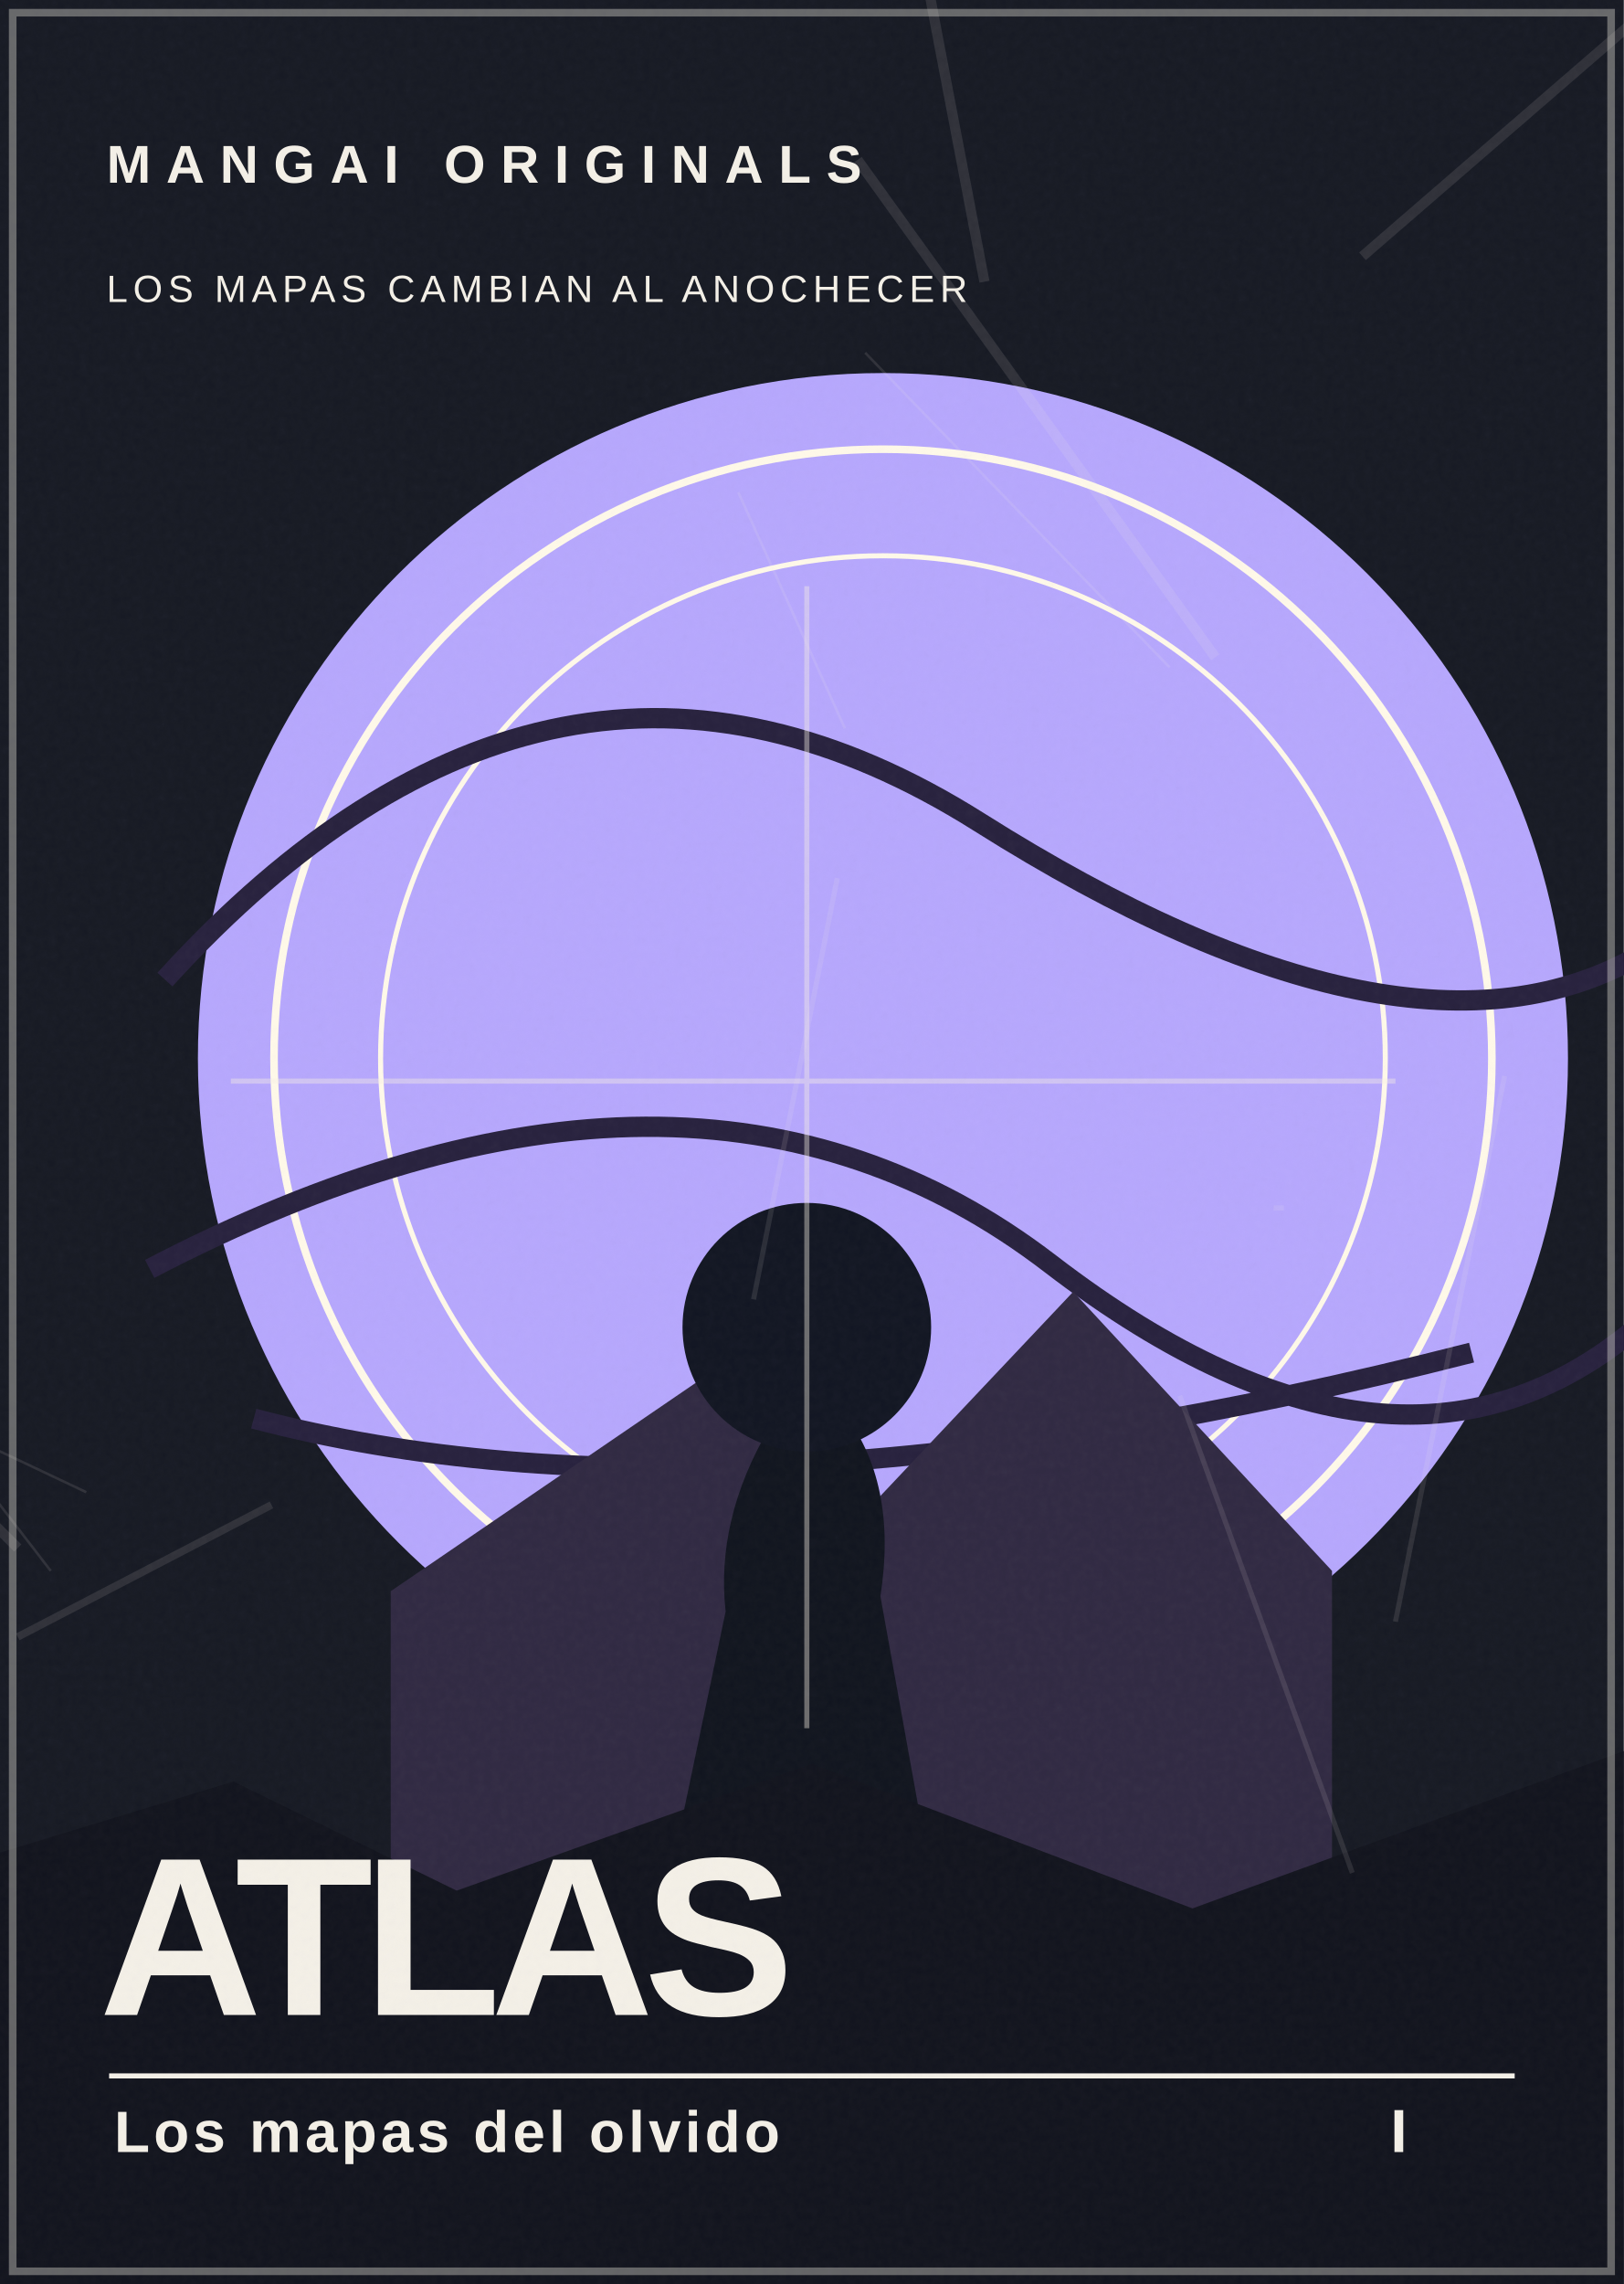
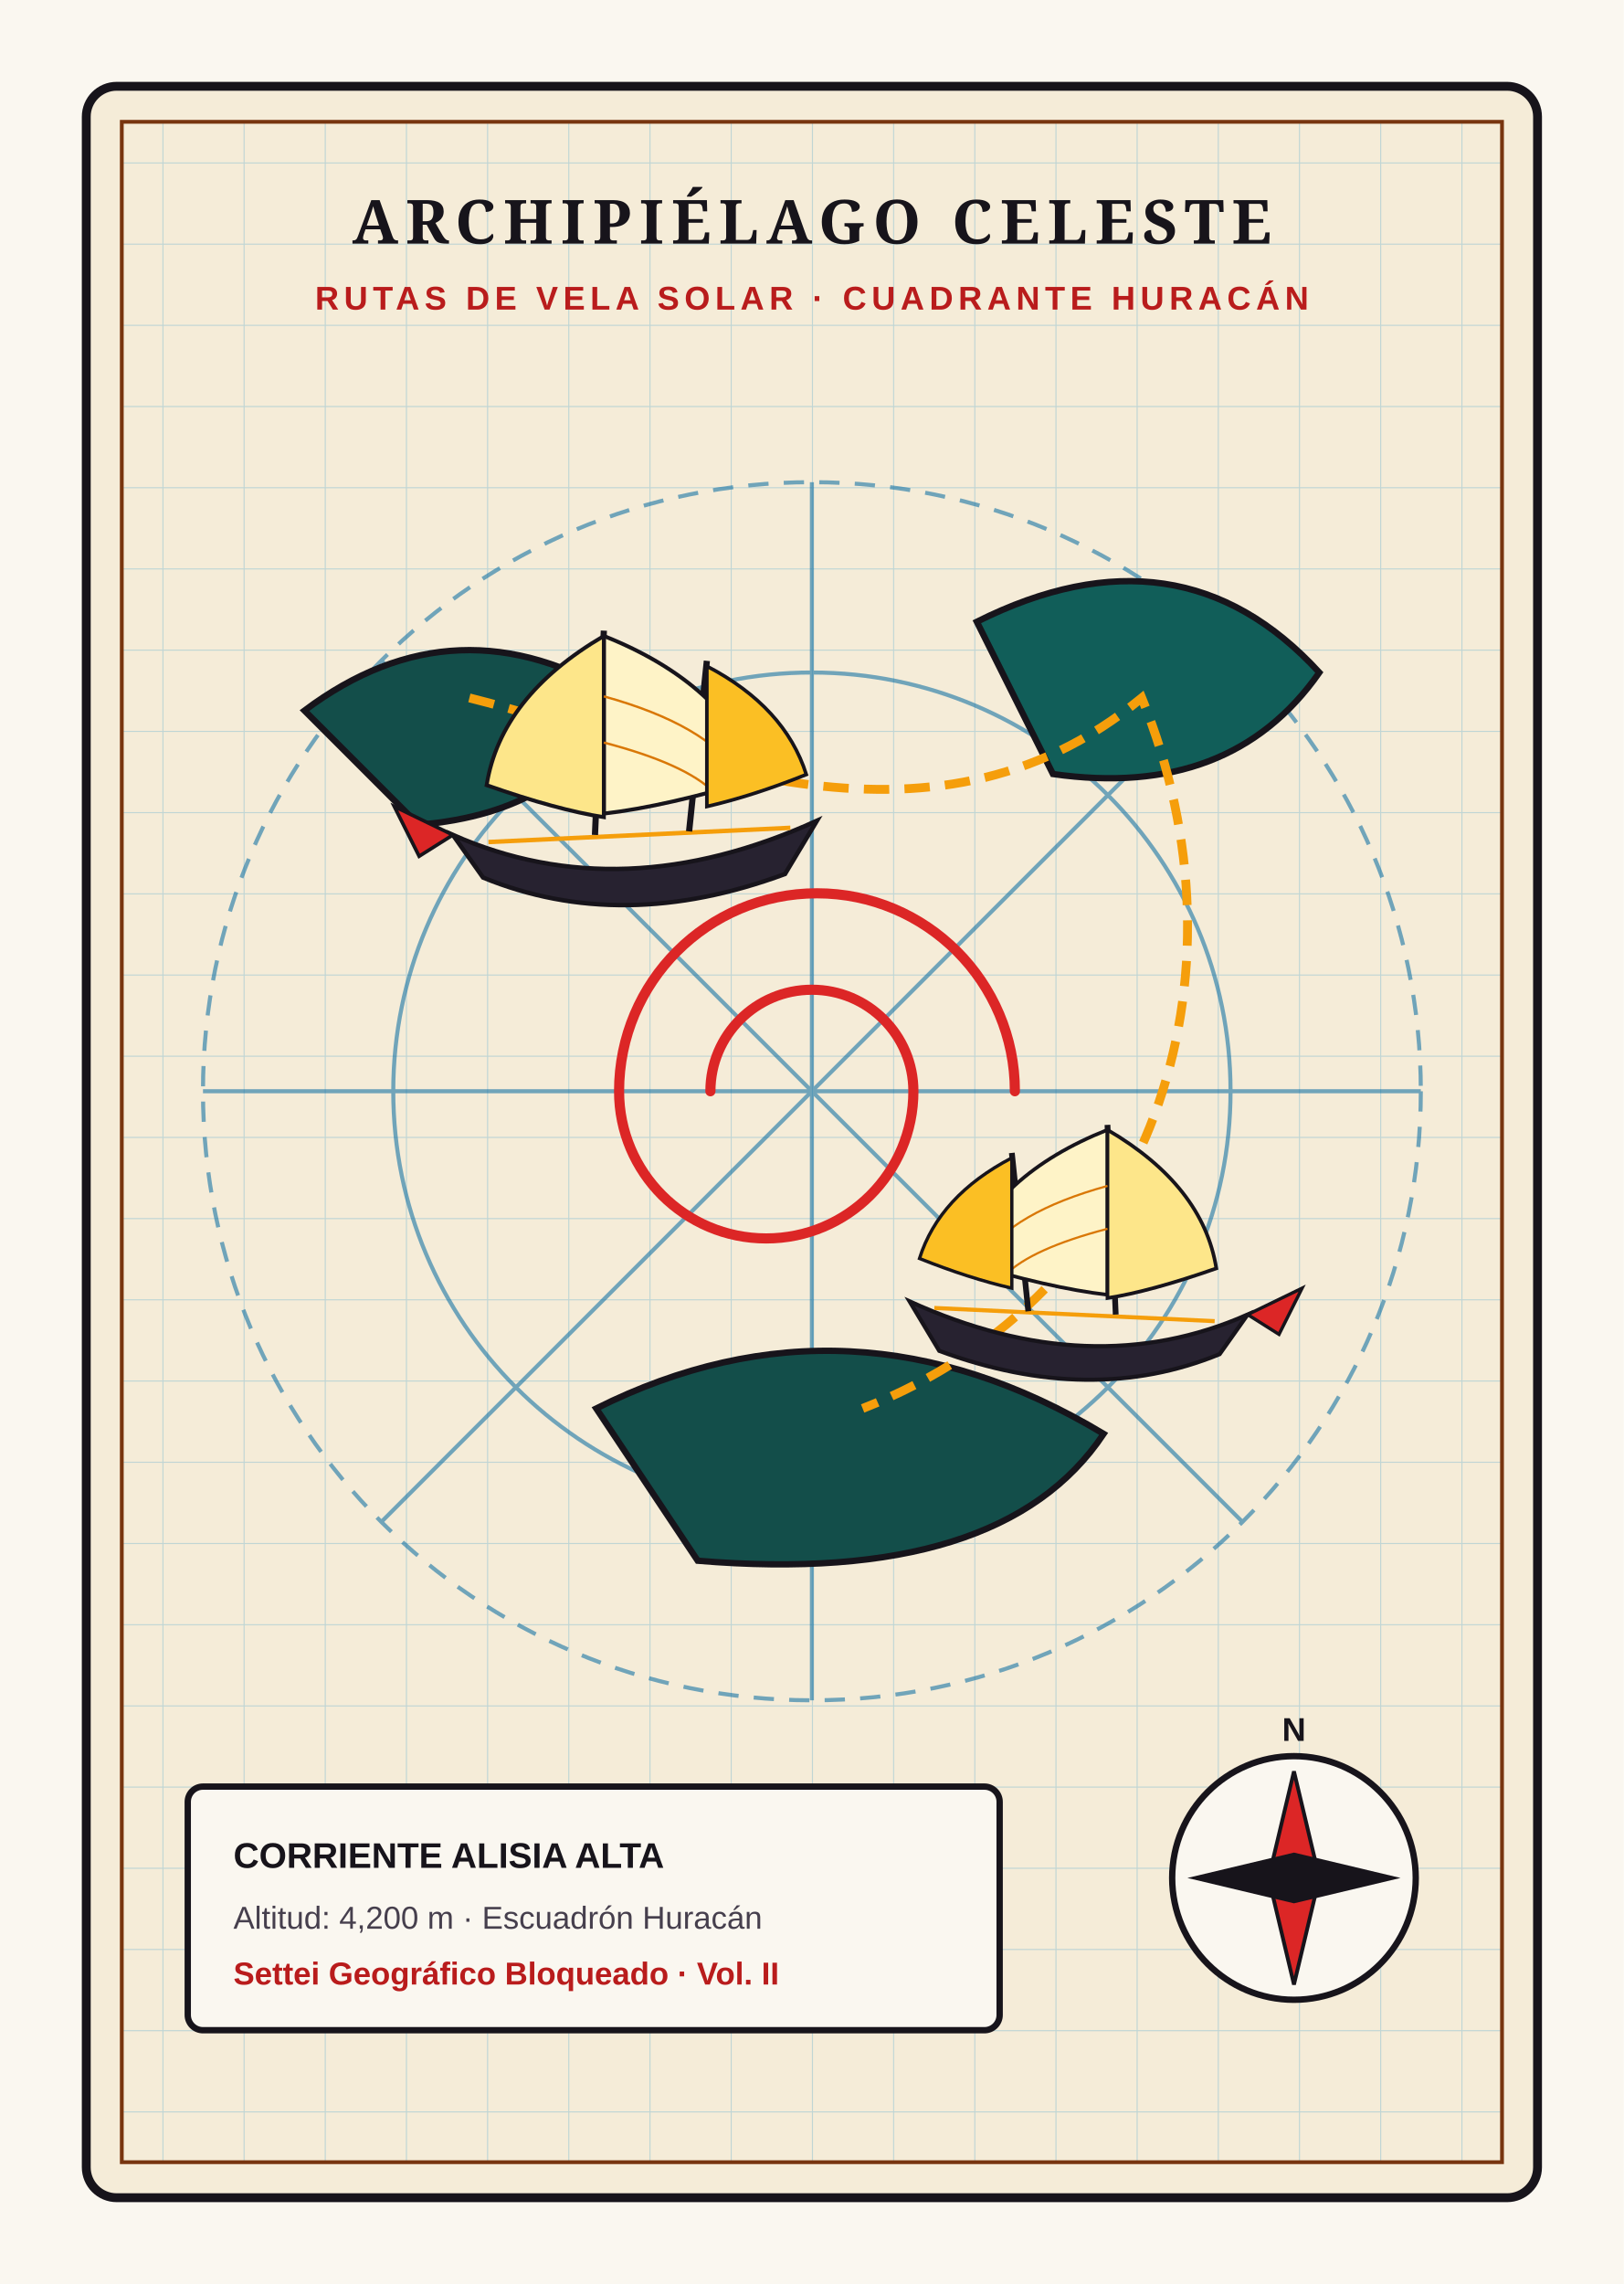
<svg xmlns="http://www.w3.org/2000/svg" width="640" height="900" viewBox="0 0 640 900">
  <defs>
-     <filter id="paper">
-       <feTurbulence type="fractalNoise" baseFrequency="0.32" numOctaves="3" seed="7" stitchTiles="stitch" result="n" />
-       <feColorMatrix in="n" type="saturate" values="0" />
-       <feComponentTransfer>
-         <feFuncA type="linear" slope="0.15" />
-       </feComponentTransfer>
-     </filter>
-     <pattern id="dots" width="14" height="14" patternUnits="userSpaceOnUse">
-       <circle cx="2" cy="2" r="1.7" fill="#14131c" opacity=".35" />
+     <pattern id="toneLight" width="8" height="8" patternUnits="userSpaceOnUse">
+       <circle cx="2" cy="2" r="1.2" fill="#17141b" opacity="0.18" />
    </pattern>
-     <linearGradient id="sky" x1="0" y1="0" x2="1" y2="1">
-       <stop stop-color="#c7a3ff" />
-       <stop offset="1" stop-color="#5c40b6" />
-     </linearGradient>
+     <pattern id="toneDense" width="6" height="6" patternUnits="userSpaceOnUse">
+       <circle cx="2" cy="2" r="1.5" fill="#17141b" opacity="0.34" />
+     </pattern>
+     <pattern id="hatch" width="10" height="10" patternUnits="userSpaceOnUse" patternTransform="rotate(35)">
+       <line x1="0" y1="0" x2="0" y2="10" stroke="#17141b" stroke-width="1.3" opacity="0.22" />
+     </pattern>
+     <pattern id="genkoGrid" width="24" height="24" patternUnits="userSpaceOnUse">
+       <path d="M24 0H0V24" fill="none" stroke="#00aeef" stroke-width="0.6" opacity="0.18" />
+     </pattern>
+     <pattern id="seaGrid" width="32" height="32" patternUnits="userSpaceOnUse">
+       <path d="M32 0H0V32" fill="none" stroke="#0284c7" stroke-width="0.8" opacity="0.22" />
+     </pattern>
  </defs>
-   <rect width="640" height="900" fill="#161923" />
-   <circle cx="348" cy="417" r="270" fill="#b6a7fd" />
-   <circle cx="348" cy="417" r="240" fill="none" stroke="#fff9e9" stroke-width="3" />
-   <circle cx="348" cy="417" r="198" fill="none" stroke="#fff9e9" stroke-width="2" />
-   <path d="M65 386 Q218 218 386 324 T647 376 M59 500 Q272 389 414 498 T653 516 M100 559 Q286 608 580 533" fill="none" stroke="#27213d" stroke-width="8" />
-   <path d="M154 627 L277 543 338 599 423 509 525 619 V800 H154Z" fill="#302942" />
-   <path d="M303 563 Q282 599 286 635 L264 740 367 740 347 629 Q354 584 332 556Z" fill="#10141e" />
-   <circle cx="318" cy="523" r="49" fill="#111522" />
-   <path d="M0 730 L92 702 180 745 320 695 470 752 640 690 V900 H0Z" fill="#11131d" />
-   <path d="M318 231 L318 681 M91 426 L550 426" stroke="#f7f1e3" stroke-width="2" opacity=".4" />
-   <path d="M 291 194 l 42 93" stroke="#f4f0e7" stroke-width="1" opacity="0.11" />
-   <path d="M 34 588 l -112 -53" stroke="#f4f0e7" stroke-width="1" opacity="0.11" />
-   <path d="M 479 259 l -141 -196" stroke="#f4f0e7" stroke-width="4" opacity="0.11" />
-   <path d="M 388 111 l -37 -194" stroke="#f4f0e7" stroke-width="4" opacity="0.11" />
-   <path d="M 20 619 l -97 -126" stroke="#f4f0e7" stroke-width="1" opacity="0.11" />
-   <path d="M 550 639 l 43 -215" stroke="#f4f0e7" stroke-width="2" opacity="0.11" />
-   <path d="M 7 610 l -92 -92" stroke="#f4f0e7" stroke-width="4" opacity="0.11" />
-   <path d="M 107 593 l -100 52" stroke="#f4f0e7" stroke-width="3" opacity="0.11" />
-   <path d="M 533 738 l -68 -188" stroke="#f4f0e7" stroke-width="2" opacity="0.11" />
-   <path d="M 341 139 l 120 124" stroke="#f4f0e7" stroke-width="1" opacity="0.11" />
-   <path d="M 537 101 l 156 -135" stroke="#f4f0e7" stroke-width="4" opacity="0.11" />
-   <path d="M 504 477 l 0 -2" stroke="#f4f0e7" stroke-width="4" opacity="0.11" />
-   <path d="M 330 346 l -33 166" stroke="#f4f0e7" stroke-width="2" opacity="0.11" />
-   <text x="42" y="72" fill="#f4f0e7" font-family="Arial,sans-serif" font-size="21" font-weight="800" letter-spacing="6">MANGAI ORIGINALS</text>
-   <text x="42" y="119" fill="#f4f0e7" font-family="Arial,sans-serif" font-size="15" letter-spacing="2.1">LOS MAPAS CAMBIAN AL ANOCHECER</text>
-   <text x="39" y="794" fill="#f4f0e7" font-family="Arial Black,Arial,sans-serif" font-size="89" font-weight="900" letter-spacing="-4">ATLAS</text>
-   <path d="M43 818 H597" stroke="#f4f0e7" stroke-width="2" />
-   <text x="45" y="848" fill="#f4f0e7" font-family="Arial,sans-serif" font-size="23" font-weight="700" letter-spacing="1.5">Los mapas del olvido</text>
-   <text x="548" y="848" fill="#f4f0e7" font-family="Arial,sans-serif" font-size="24" font-weight="800">I</text>
-   <rect x="0" y="0" width="640" height="900" filter="url(#paper)" opacity=".26" />
-   <rect x="5" y="5" width="630" height="890" fill="none" stroke="#f4f0e7" stroke-width="3" opacity=".36" />
+   <rect width="640" height="900" fill="#faf7f0" />
+   <rect x="34" y="34" width="572" height="832" rx="12" fill="#f5ecd8" stroke="#17141b" stroke-width="3.5" />
+   <rect x="48" y="48" width="544" height="804" fill="url(#seaGrid)" stroke="#78350f" stroke-width="1.5" />
+   <text x="320" y="96" text-anchor="middle" font-family="Georgia,serif" font-size="24" font-weight="900" fill="#17141b" letter-spacing="3">ARCHIPIÉLAGO CELESTE</text>
+   <text x="320" y="122" text-anchor="middle" font-family="Arial,sans-serif" font-size="13" font-weight="700" fill="#b91c1c" letter-spacing="2">RUTAS DE VELA SOLAR · CUADRANTE HURACÁN</text>
+   <g stroke="#0369a1" stroke-width="1.6" fill="none" opacity="0.55">
+     <circle cx="320" cy="430" r="240" stroke-dasharray="8 6" />
+     <circle cx="320" cy="430" r="165" />
+     <path d="M80 430 H560 M320 190 V670 M150 260 L490 600 M490 260 L150 600" />
+   </g>
+   <path d="M120 280 Q180 235 245 275 Q225 320 165 325 Z" fill="#134e4a" stroke="#17141b" stroke-width="2.5" />
+   <path d="M385 245 Q465 205 520 265 Q485 315 415 305 Z" fill="#115e59" stroke="#17141b" stroke-width="2.5" />
+   <path d="M235 555 Q335 505 435 565 Q395 625 275 615 Z" fill="#134e4a" stroke="#17141b" stroke-width="2.5" />
+   <path d="M320 430 m-40 0 a40 40 0 1 1 80 0 a58 58 0 1 1 -116 0 a78 78 0 1 1 156 0" fill="none" stroke="#dc2626" stroke-width="4" stroke-linecap="round" />
+   <path d="M185 275 C265 295 365 345 450 275 C495 385 455 510 340 555" fill="none" stroke="#f59e0b" stroke-width="3.5" stroke-dasharray="10 6" />
+   <g transform="translate(245,315) scale(0.7,0.7)">
+     <path d="M-95 20 Q0 62 110 12 L92 42 Q0 76 -78 44 Z" fill="#272230" stroke="#17141b" stroke-width="2.5" />
+     <path d="M-75 24 L95 16" stroke="#f59e0b" stroke-width="2.5" />
+     <path d="M-15 20 L-10 -95 M38 18 L48 -78" stroke="#17141b" stroke-width="3.5" />
+     <path d="M-10 -92 Q58 -65 78 -12 Q25 4 -10 8 Z" fill="#fef3c7" stroke="#17141b" stroke-width="2.2" />
+     <path d="M-10 -92 Q-68 -58 -76 -8 Q-36 6 -10 10 Z" fill="#fde68a" stroke="#17141b" stroke-width="2.2" />
+     <path d="M-10 -58 Q48 -42 66 -14 M-10 -32 Q36 -20 52 -4" stroke="#d97706" stroke-width="1.3" fill="none" />
+     <path d="M48 -75 Q92 -52 104 -14 Q74 -2 48 4 Z" fill="#fbbf24" stroke="#17141b" stroke-width="2" />
+     <path d="M-95 20 L-128 4 L-114 32 Z" fill="#dc2626" stroke="#17141b" stroke-width="2" />
+   </g>
+   <g transform="translate(430,505) scale(-0.65,0.65)">
+     <path d="M-95 20 Q0 62 110 12 L92 42 Q0 76 -78 44 Z" fill="#272230" stroke="#17141b" stroke-width="2.5" />
+     <path d="M-75 24 L95 16" stroke="#f59e0b" stroke-width="2.5" />
+     <path d="M-15 20 L-10 -95 M38 18 L48 -78" stroke="#17141b" stroke-width="3.5" />
+     <path d="M-10 -92 Q58 -65 78 -12 Q25 4 -10 8 Z" fill="#fef3c7" stroke="#17141b" stroke-width="2.2" />
+     <path d="M-10 -92 Q-68 -58 -76 -8 Q-36 6 -10 10 Z" fill="#fde68a" stroke="#17141b" stroke-width="2.2" />
+     <path d="M-10 -58 Q48 -42 66 -14 M-10 -32 Q36 -20 52 -4" stroke="#d97706" stroke-width="1.3" fill="none" />
+     <path d="M48 -75 Q92 -52 104 -14 Q74 -2 48 4 Z" fill="#fbbf24" stroke="#17141b" stroke-width="2" />
+     <path d="M-95 20 L-128 4 L-114 32 Z" fill="#dc2626" stroke="#17141b" stroke-width="2" />
+   </g>
+   <g transform="translate(510,740)">
+     <circle r="48" fill="#faf7f0" stroke="#17141b" stroke-width="2.5" />
+     <polygon points="0,-42 10,0 0,42 -10,0" fill="#dc2626" stroke="#17141b" stroke-width="1.5" />
+     <polygon points="-42,0 0,-10 42,0 0,10" fill="#17141b" />
+     <text x="0" y="-54" text-anchor="middle" font-family="Arial,sans-serif" font-size="13" font-weight="900" fill="#17141b">N</text>
+   </g>
+   <rect x="74" y="704" width="320" height="96" rx="6" fill="#faf7f0" stroke="#17141b" stroke-width="2.5" />
+   <text x="92" y="736" font-family="Arial,sans-serif" font-size="14" font-weight="800" fill="#17141b">CORRIENTE ALISIA ALTA</text>
+   <text x="92" y="760" font-family="Arial,sans-serif" font-size="12.5" fill="#463f4d">Altitud: 4,200 m · Escuadrón Huracán</text>
+   <text x="92" y="782" font-family="Arial,sans-serif" font-size="12.5" fill="#b91c1c" font-weight="700">Settei Geográfico Bloqueado · Vol. II</text>
</svg>
